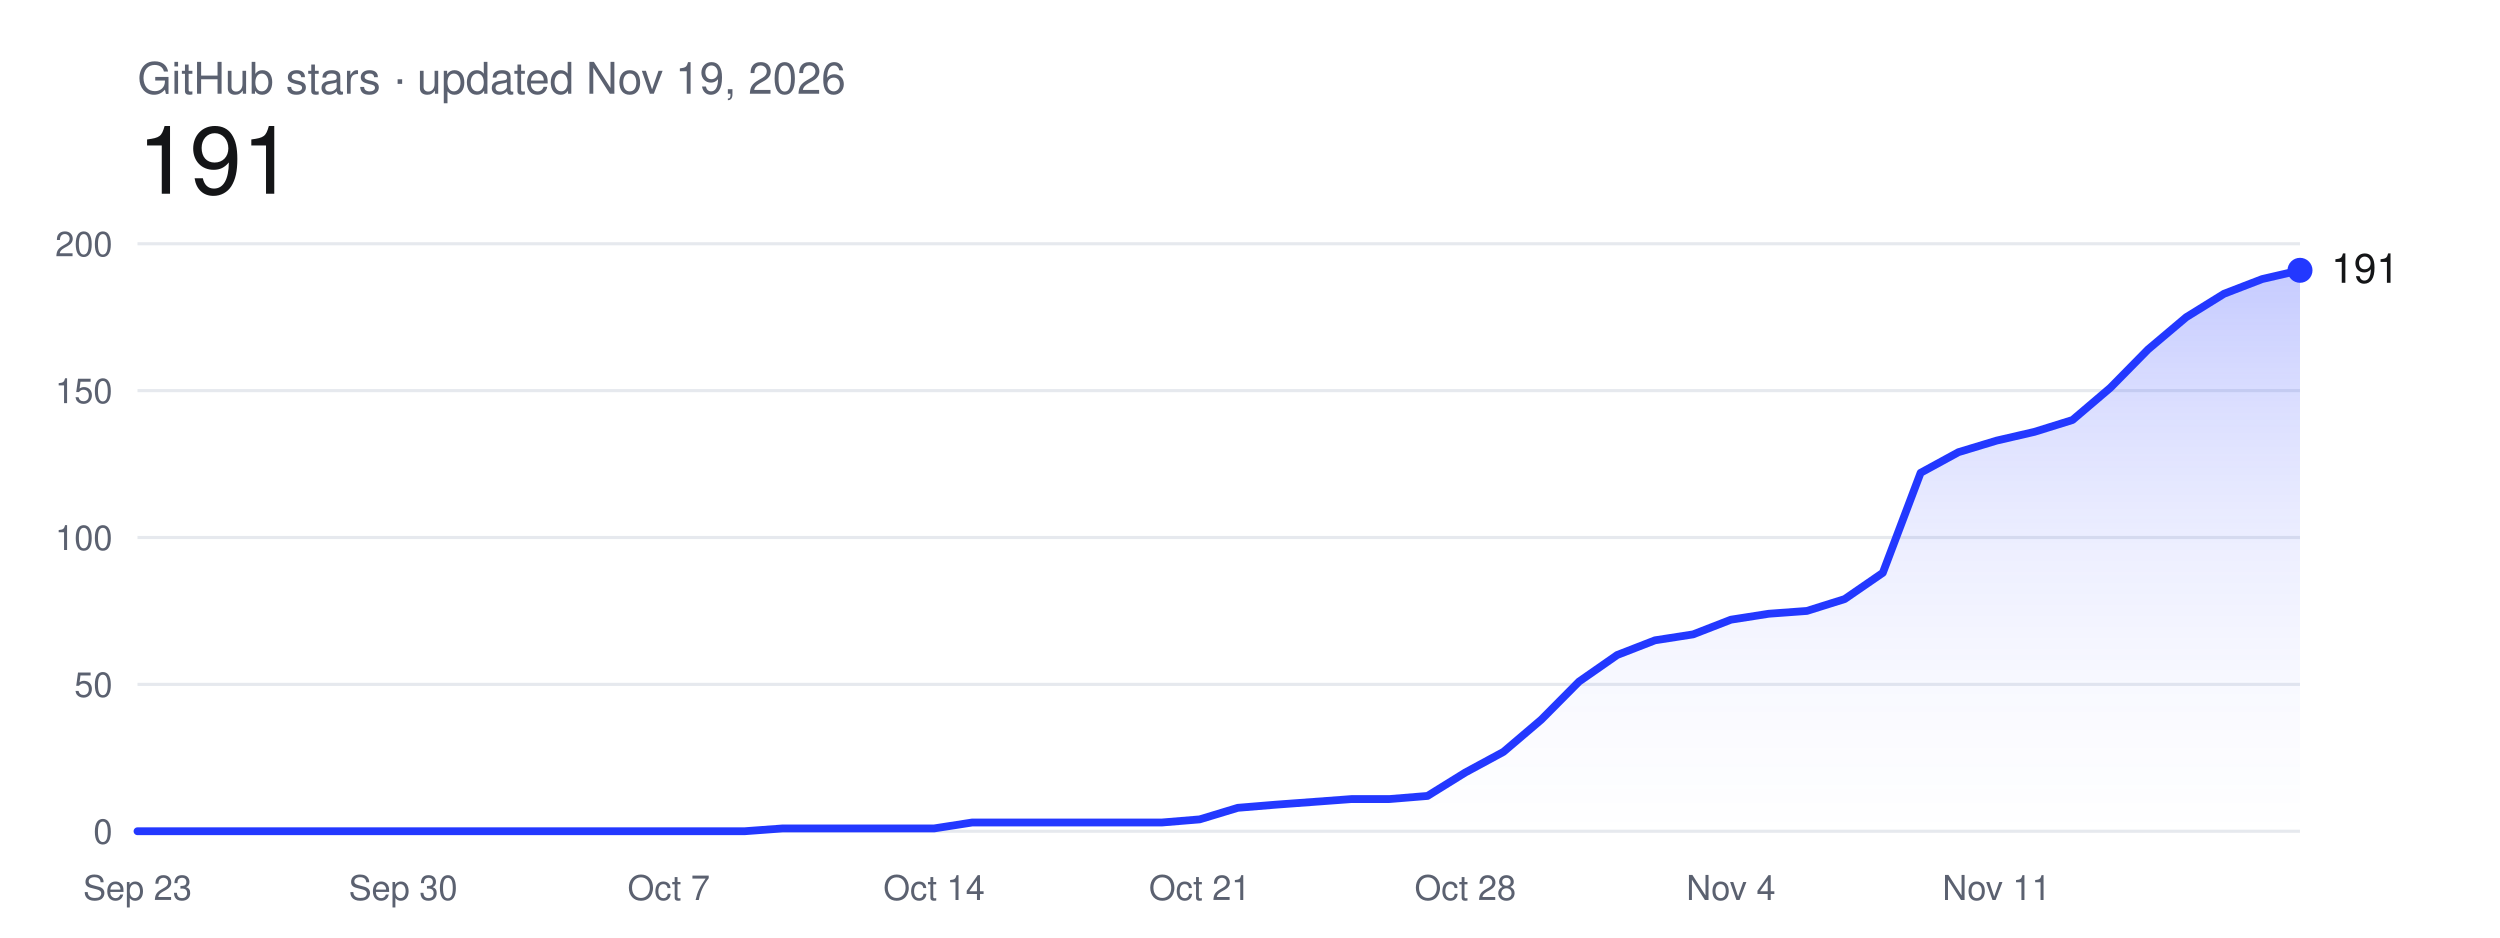
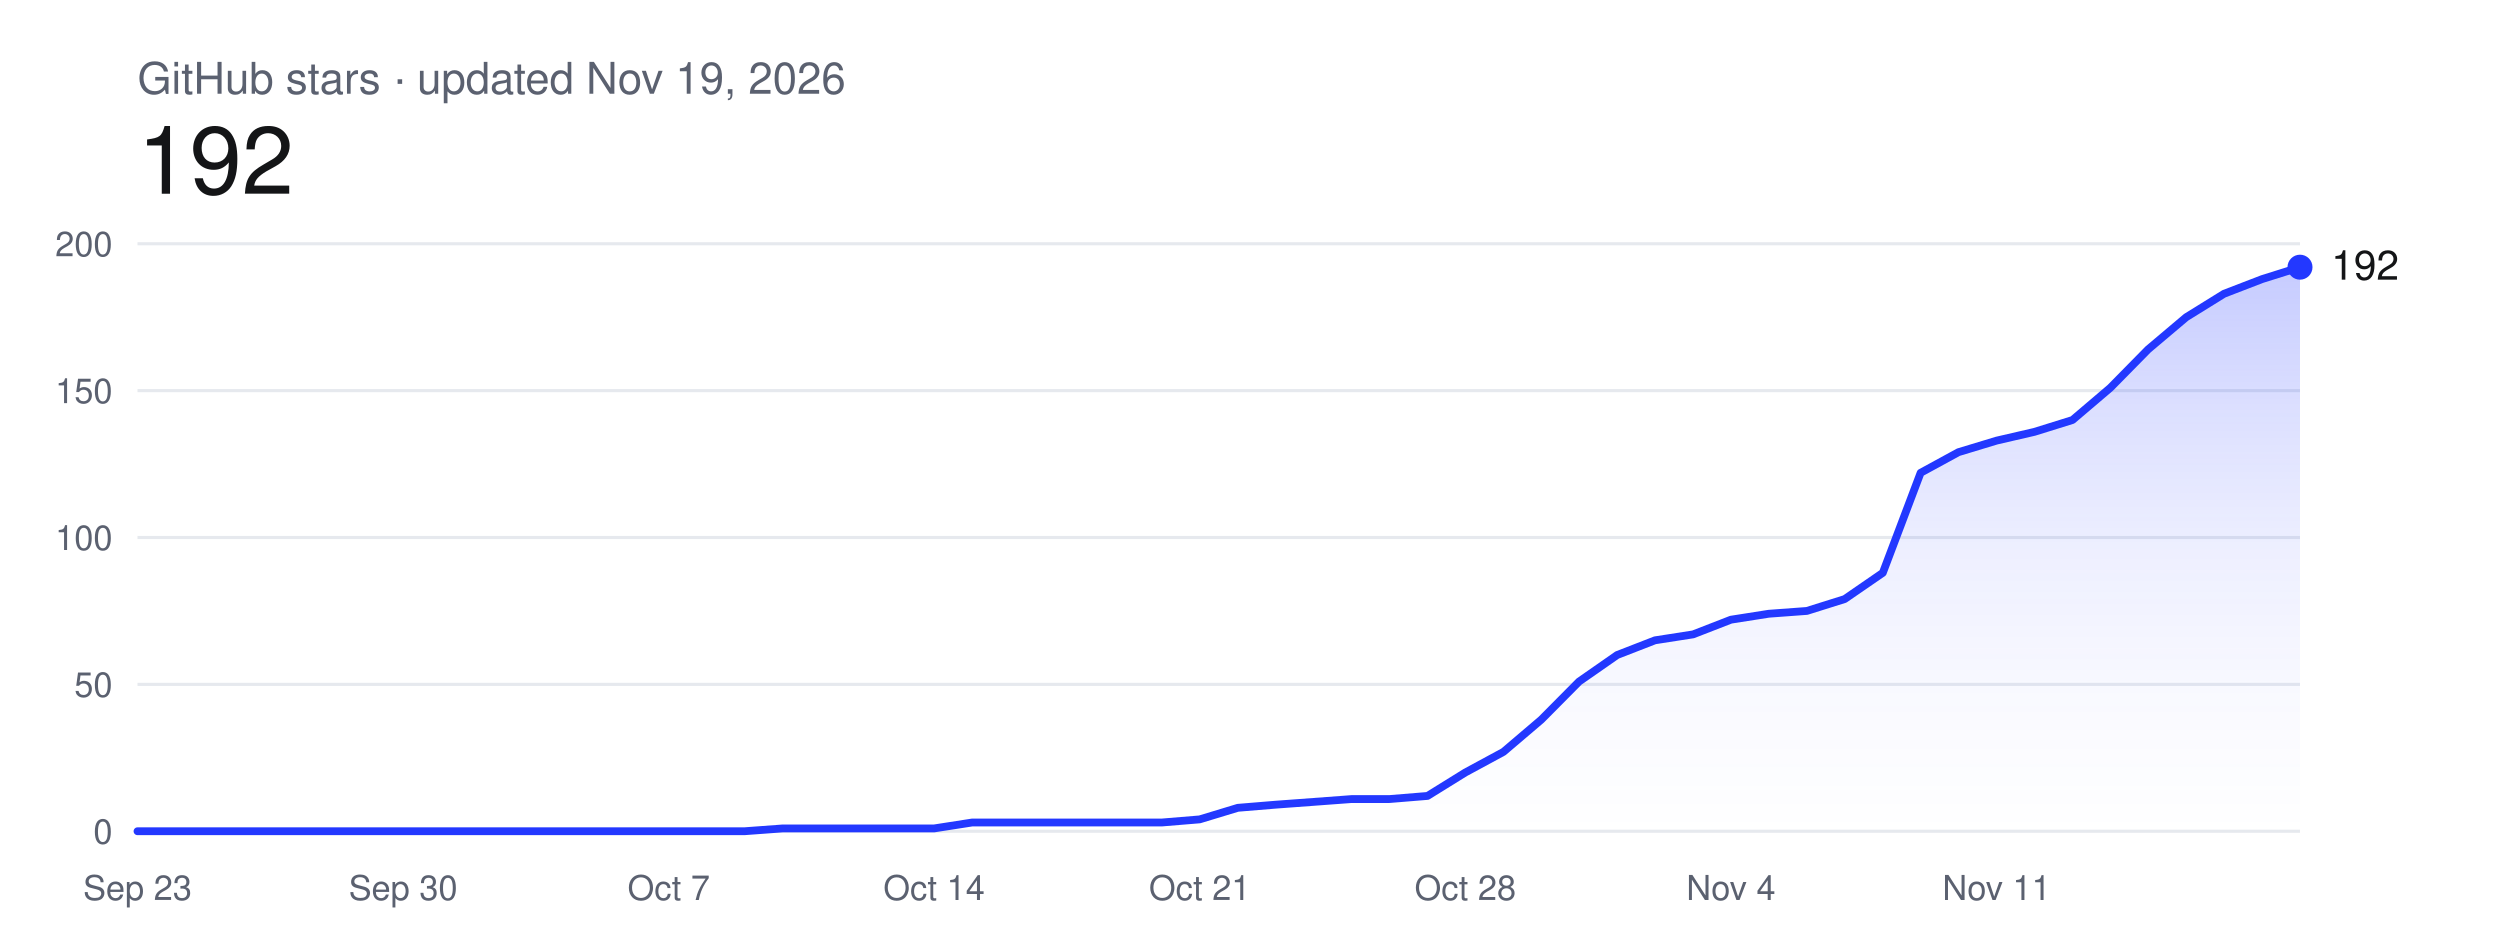
<svg xmlns="http://www.w3.org/2000/svg" width="800" height="300" viewBox="0 0 800 300" font-family="-apple-system, BlinkMacSystemFont, 'Segoe UI', Helvetica, Arial, sans-serif">
  <defs>
    <linearGradient id="a" x1="0" x2="0" y1="0" y2="1">
      <stop offset="0" stop-color="#2338ff" stop-opacity="0.26" />
      <stop offset="0.25" stop-color="#2338ff" stop-opacity="0.16" />
      <stop offset="0.5" stop-color="#2338ff" stop-opacity="0.08" />
      <stop offset="0.75" stop-color="#2338ff" stop-opacity="0.03" />
      <stop offset="1" stop-color="#2338ff" stop-opacity="0" />
    </linearGradient>
  </defs>
  <text x="44" y="30" font-size="14" fill="#5b6170">GitHub stars · updated Nov 19, 2026</text>
-   <text x="44" y="62" font-size="30" font-weight="300" fill="#141517">191</text>
+   <text x="44" y="62" font-size="30" font-weight="300" fill="#141517">192</text>
  <line x1="44" x2="736" y1="266.0" y2="266.0" stroke="#e6e9ee" stroke-width="1" />
  <text x="36" y="270.0" font-size="11" fill="#5b6170" text-anchor="end">0</text>
  <line x1="44" x2="736" y1="219.0" y2="219.0" stroke="#e6e9ee" stroke-width="1" />
  <text x="36" y="223.0" font-size="11" fill="#5b6170" text-anchor="end">50</text>
  <line x1="44" x2="736" y1="172.0" y2="172.0" stroke="#e6e9ee" stroke-width="1" />
  <text x="36" y="176.0" font-size="11" fill="#5b6170" text-anchor="end">100</text>
  <line x1="44" x2="736" y1="125.0" y2="125.0" stroke="#e6e9ee" stroke-width="1" />
  <text x="36" y="129.0" font-size="11" fill="#5b6170" text-anchor="end">150</text>
  <line x1="44" x2="736" y1="78.0" y2="78.0" stroke="#e6e9ee" stroke-width="1" />
  <text x="36" y="82.0" font-size="11" fill="#5b6170" text-anchor="end">200</text>
  <text x="44.0" y="288" font-size="11" fill="#5b6170" text-anchor="middle">Sep 23</text>
  <text x="129.0" y="288" font-size="11" fill="#5b6170" text-anchor="middle">Sep 30</text>
  <text x="214.0" y="288" font-size="11" fill="#5b6170" text-anchor="middle">Oct 7</text>
  <text x="298.9" y="288" font-size="11" fill="#5b6170" text-anchor="middle">Oct 14</text>
  <text x="383.9" y="288" font-size="11" fill="#5b6170" text-anchor="middle">Oct 21</text>
  <text x="468.9" y="288" font-size="11" fill="#5b6170" text-anchor="middle">Oct 28</text>
  <text x="553.9" y="288" font-size="11" fill="#5b6170" text-anchor="middle">Nov 4</text>
  <text x="638.9" y="288" font-size="11" fill="#5b6170" text-anchor="middle">Nov 11</text>
-   <polygon points="44,266.0 44.0,266.0 56.1,266.0 68.3,266.0 80.4,266.0 92.6,266.0 104.7,266.0 116.8,266.0 129.0,266.0 141.1,266.0 153.3,266.0 165.4,266.0 177.5,266.0 189.7,266.0 201.8,266.0 214.0,266.0 226.1,266.0 238.2,266.0 250.4,265.1 262.5,265.1 274.7,265.1 286.8,265.1 298.9,265.1 311.1,263.2 323.2,263.2 335.4,263.2 347.5,263.2 359.6,263.2 371.8,263.2 383.9,262.2 396.1,258.5 408.2,257.5 420.4,256.6 432.5,255.7 444.6,255.7 456.8,254.7 468.9,247.2 481.1,240.6 493.2,230.3 505.3,218.1 517.5,209.6 529.6,204.9 541.8,203.0 553.9,198.3 566.0,196.4 578.2,195.5 590.3,191.7 602.5,183.3 614.6,151.3 626.7,144.7 638.9,141.0 651.0,138.2 663.2,134.4 675.3,124.1 687.4,111.8 699.6,101.5 711.7,94.0 723.9,89.3 736.0,86.5 736.0,266.0" fill="url(#a)" />
-   <polyline points="44.0,266.0 56.1,266.0 68.3,266.0 80.4,266.0 92.6,266.0 104.7,266.0 116.8,266.0 129.0,266.0 141.1,266.0 153.3,266.0 165.4,266.0 177.5,266.0 189.7,266.0 201.8,266.0 214.0,266.0 226.1,266.0 238.2,266.0 250.4,265.1 262.5,265.1 274.7,265.1 286.8,265.1 298.9,265.1 311.1,263.2 323.2,263.2 335.4,263.2 347.5,263.2 359.6,263.2 371.8,263.2 383.9,262.2 396.1,258.5 408.2,257.5 420.4,256.6 432.5,255.7 444.6,255.7 456.8,254.7 468.9,247.2 481.1,240.6 493.2,230.3 505.3,218.1 517.5,209.6 529.6,204.9 541.8,203.0 553.9,198.3 566.0,196.4 578.2,195.5 590.3,191.7 602.5,183.3 614.6,151.3 626.7,144.7 638.9,141.0 651.0,138.2 663.2,134.4 675.3,124.1 687.4,111.8 699.6,101.5 711.7,94.0 723.9,89.3 736.0,86.5" fill="none" stroke="#2338ff" stroke-width="2.5" stroke-linejoin="round" stroke-linecap="round" />
-   <circle cx="736.0" cy="86.5" r="4" fill="#2338ff" />
-   <text x="746.0" y="90.5" font-size="13" fill="#141517">191</text>
+   <polygon points="44,266.0 44.0,266.0 56.1,266.0 68.3,266.0 80.4,266.0 92.6,266.0 104.7,266.0 116.8,266.0 129.0,266.0 141.1,266.0 153.3,266.0 165.4,266.0 177.5,266.0 189.7,266.0 201.8,266.0 214.0,266.0 226.1,266.0 238.2,266.0 250.4,265.1 262.5,265.1 274.7,265.1 286.8,265.1 298.9,265.1 311.1,263.2 323.2,263.2 335.4,263.2 347.5,263.2 359.6,263.2 371.8,263.2 383.9,262.2 396.1,258.5 408.2,257.5 420.4,256.6 432.5,255.7 444.6,255.7 456.8,254.7 468.9,247.2 481.1,240.6 493.2,230.3 505.3,218.1 517.5,209.6 529.6,204.9 541.8,203.0 553.9,198.3 566.0,196.4 578.2,195.5 590.3,191.7 602.5,183.3 614.6,151.3 626.7,144.7 638.9,141.0 651.0,138.2 663.2,134.4 675.3,124.1 687.4,111.8 699.6,101.5 711.7,94.0 723.9,89.3 736.0,85.5 736.0,266.0" fill="url(#a)" />
+   <polyline points="44.0,266.0 56.1,266.0 68.3,266.0 80.4,266.0 92.6,266.0 104.7,266.0 116.8,266.0 129.0,266.0 141.1,266.0 153.3,266.0 165.4,266.0 177.5,266.0 189.7,266.0 201.8,266.0 214.0,266.0 226.1,266.0 238.2,266.0 250.4,265.1 262.5,265.1 274.7,265.1 286.8,265.1 298.9,265.1 311.1,263.2 323.2,263.2 335.4,263.2 347.5,263.2 359.6,263.2 371.8,263.2 383.9,262.2 396.1,258.5 408.2,257.5 420.4,256.6 432.5,255.7 444.6,255.7 456.8,254.7 468.9,247.2 481.1,240.6 493.2,230.3 505.3,218.1 517.5,209.6 529.6,204.9 541.8,203.0 553.9,198.3 566.0,196.4 578.2,195.5 590.3,191.7 602.5,183.3 614.6,151.3 626.7,144.7 638.9,141.0 651.0,138.2 663.2,134.4 675.3,124.1 687.4,111.8 699.6,101.5 711.7,94.0 723.9,89.3 736.0,85.5" fill="none" stroke="#2338ff" stroke-width="2.5" stroke-linejoin="round" stroke-linecap="round" />
+   <circle cx="736.0" cy="85.5" r="4" fill="#2338ff" />
+   <text x="746.0" y="89.5" font-size="13" fill="#141517">192</text>
</svg>
